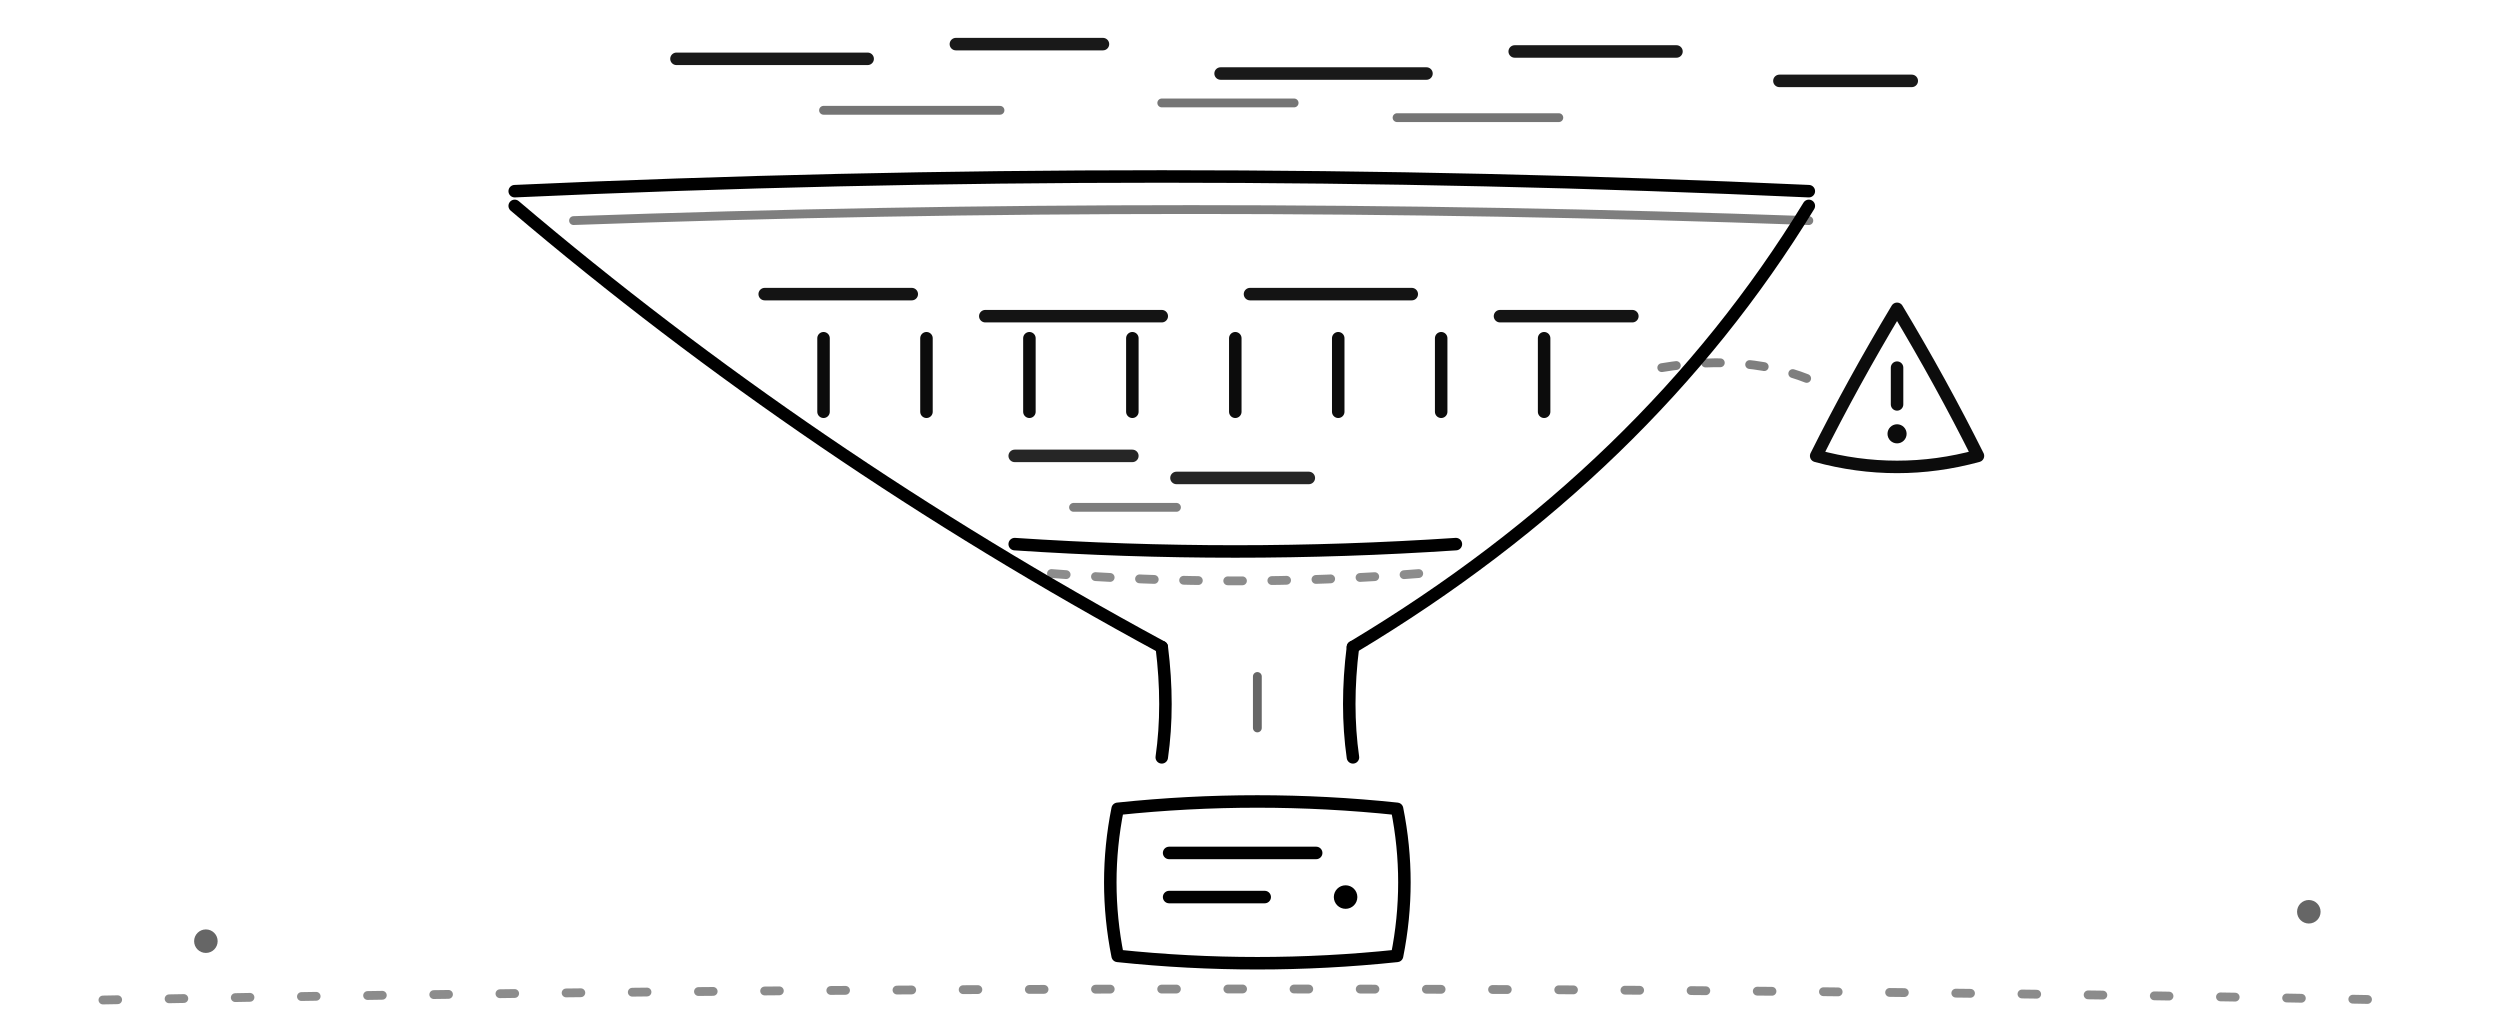
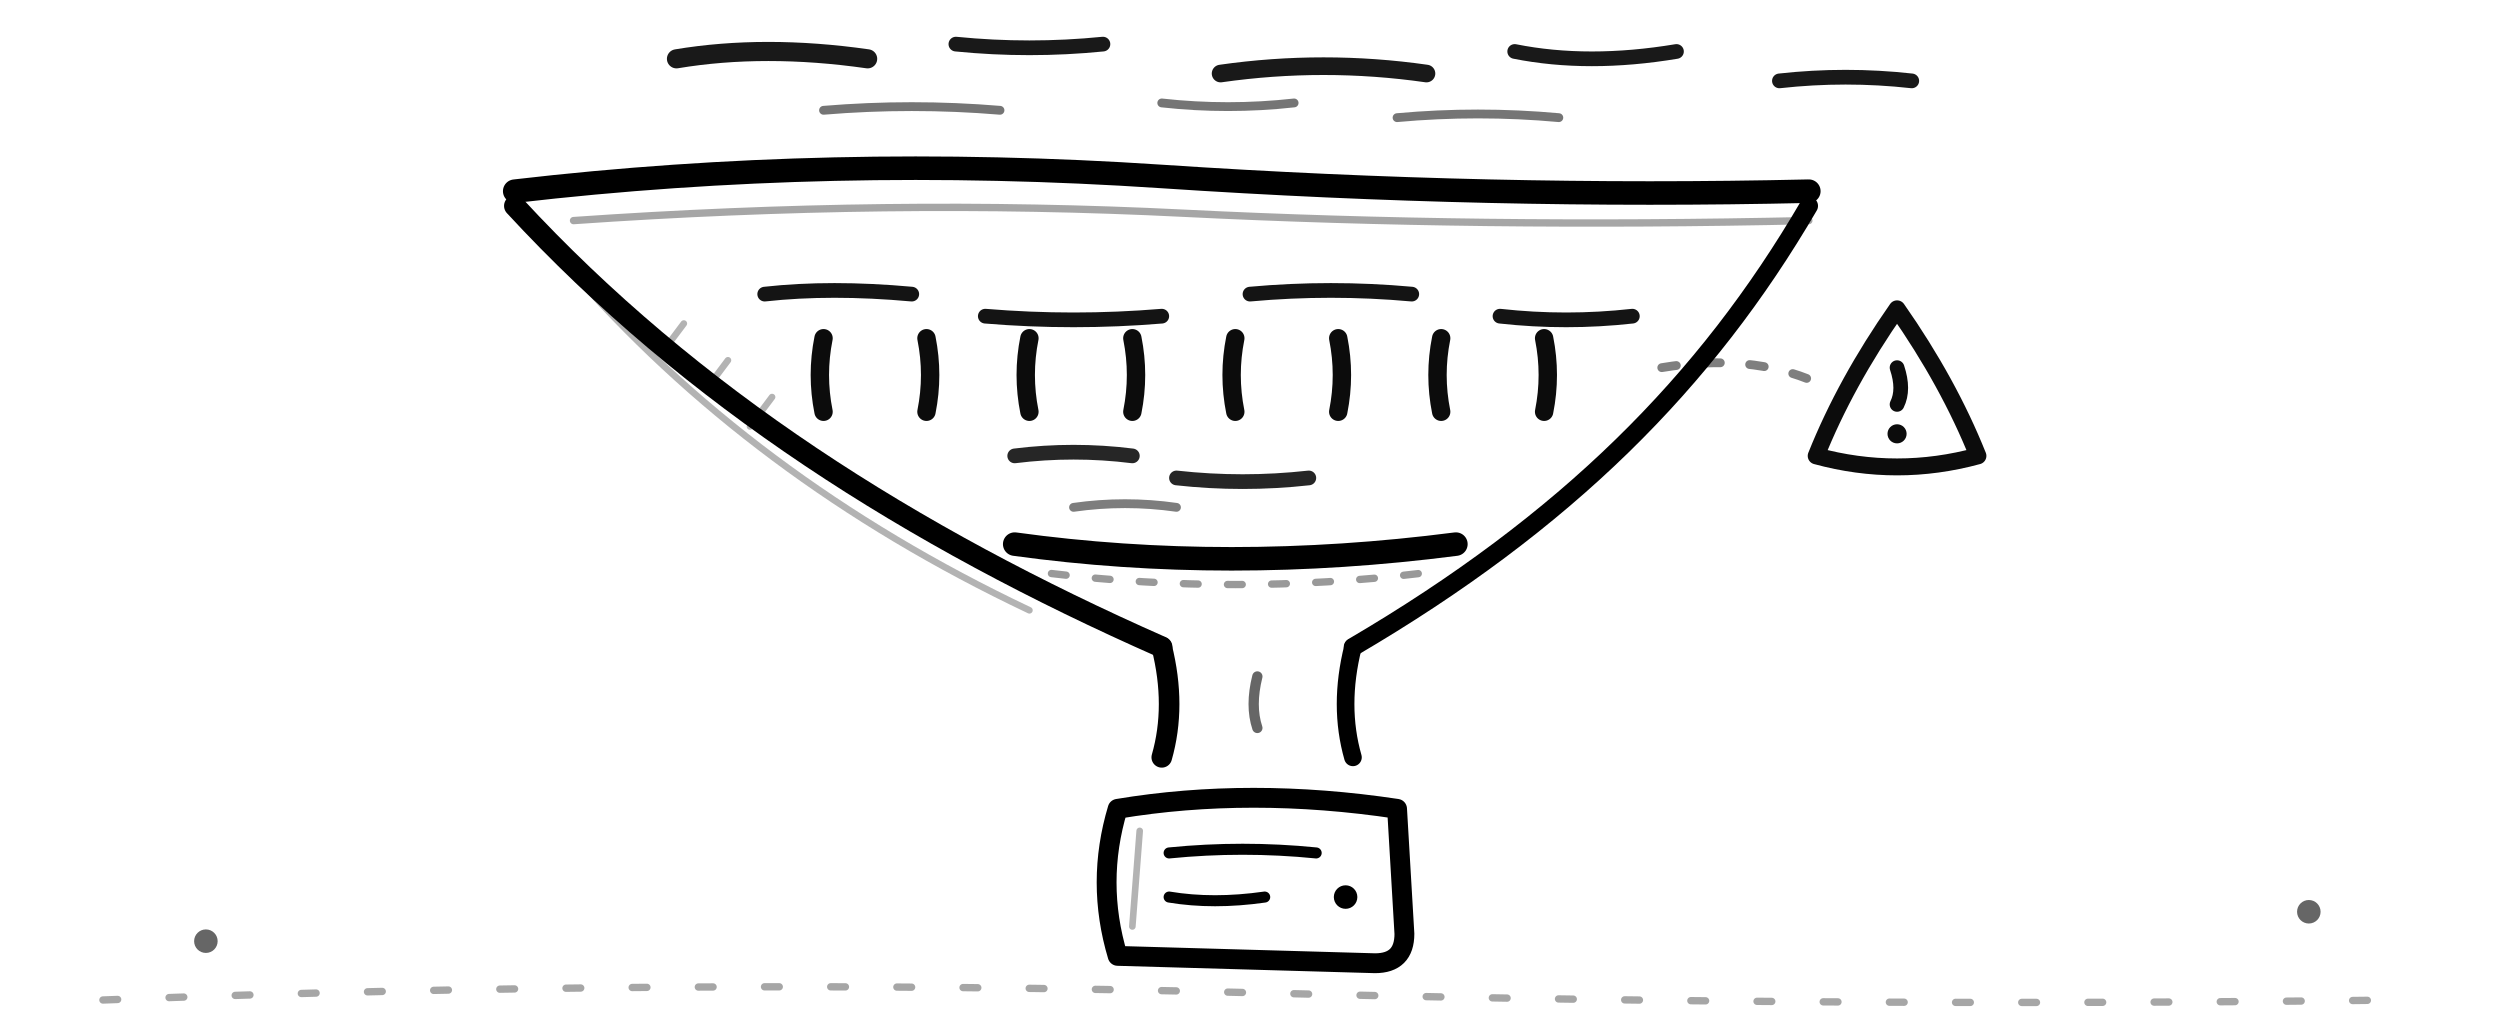
- <svg class="a-mem-funnel" viewBox="0 0 340 140" fill="none" stroke="currentColor" stroke-width="1.7" stroke-linecap="round" stroke-linejoin="round">
+ <svg class="a-mem-funnel" viewBox="0 0 340 140" fill="none" stroke="currentColor" stroke-width="2" stroke-linecap="round" stroke-linejoin="round">
  <g opacity=".9">
-     <path d="M92 8h26" pathLength="100" />
-     <path d="M130 6h20" pathLength="100" />
-     <path d="M166 10h28" pathLength="100" />
-     <path d="M206 7h22" pathLength="100" />
-     <path d="M242 11h18" pathLength="100" />
-     <path d="M112 15h24" opacity=".6" stroke-width="1.2" pathLength="100" />
-     <path d="M158 14h18" opacity=".6" stroke-width="1.2" pathLength="100" />
-     <path d="M190 16h22" opacity=".6" stroke-width="1.2" pathLength="100" />
+     <path d="M92 8q12-2 26 0" stroke-width="2.6" pathLength="100" />
+     <path d="M130 6q10 1 20 0" pathLength="100" />
+     <path d="M166 10q14-2 28 0" stroke-width="2.4" pathLength="100" />
+     <path d="M206 7q10 2 22 0" pathLength="100" />
+     <path d="M242 11q9-1 18 0" pathLength="100" />
+     <path d="M112 15q12-1 24 0" opacity=".6" stroke-width="1.2" pathLength="100" />
+     <path d="M158 14q9 1 18 0" opacity=".6" stroke-width="1.2" pathLength="100" />
+     <path d="M190 16q11-1 22 0" opacity=".6" stroke-width="1.2" pathLength="100" />
  </g>
-   <path d="M70 26q88-4 176 0" pathLength="100" />
-   <path d="M78 30q84-3 168 0" opacity=".5" stroke-width="1.2" pathLength="100" />
-   <path d="M70 28q40 34 88 60" pathLength="100" />
-   <path d="M246 28q-22 36-62 60" pathLength="100" />
-   <path d="M158 88q1 8 0 15" pathLength="100" />
-   <path d="M184 88q-1 8 0 15" pathLength="100" />
+   <path d="M70 26q43-5 88-2t88 2" stroke-width="3.2" pathLength="100" />
+   <path d="M78 30q43-3 83-1t85 1" opacity=".35" stroke-width="1" pathLength="100" />
+   <path d="M70 28C94 54 124 73 158 88" stroke-width="2.9" pathLength="100" />
+   <path d="M246 28c-14 24-33 43-62 60" stroke-width="2.5" pathLength="100" />
+   <path d="M158 88q2 8 0 15" stroke-width="2.8" pathLength="100" />
+   <path d="M184 88q-2 8 0 15" stroke-width="2.4" pathLength="100" />
  <g opacity=".92">
-     <path d="M104 40h20" pathLength="100" />
-     <path d="M134 43h24" pathLength="100" />
-     <path d="M170 40h22" pathLength="100" />
-     <path d="M204 43h18" pathLength="100" />
+     <path d="M104 40q9-1 20 0" pathLength="100" />
+     <path d="M134 43q12 1 24 0" pathLength="100" />
+     <path d="M170 40q11-1 22 0" pathLength="100" />
+     <path d="M204 43q9 1 18 0" pathLength="100" />
  </g>
-   <g opacity=".95">
-     <path d="M112 46q0 5 0 10" pathLength="100" />
-     <path d="M126 46q0 5 0 10" pathLength="100" />
-     <path d="M140 46q0 5 0 10" pathLength="100" />
-     <path d="M154 46q0 5 0 10" pathLength="100" />
-     <path d="M168 46q0 5 0 10" pathLength="100" />
-     <path d="M182 46q0 5 0 10" pathLength="100" />
-     <path d="M196 46q0 5 0 10" pathLength="100" />
-     <path d="M210 46q0 5 0 10" pathLength="100" />
+   <g opacity=".95" stroke-width="2.5">
+     <path d="M112 46q-1 5 0 10" pathLength="100" />
+     <path d="M126 46q1 5 0 10" pathLength="100" />
+     <path d="M140 46q-1 5 0 10" pathLength="100" />
+     <path d="M154 46q1 5 0 10" pathLength="100" />
+     <path d="M168 46q-1 5 0 10" pathLength="100" />
+     <path d="M182 46q1 5 0 10" pathLength="100" />
+     <path d="M196 46q-1 5 0 10" pathLength="100" />
+     <path d="M210 46q1 5 0 10" pathLength="100" />
  </g>
  <g opacity=".85">
-     <path d="M138 62h16" pathLength="100" />
-     <path d="M160 65h18" pathLength="100" />
-     <path d="M146 69h14" opacity=".6" stroke-width="1.2" pathLength="100" />
+     <path d="M138 62q8-1 16 0" pathLength="100" />
+     <path d="M160 65q9 1 18 0" pathLength="100" />
+     <path d="M146 69q7-1 14 0" opacity=".6" stroke-width="1.2" pathLength="100" />
  </g>
-   <path d="M138 74q30 2 60 0" pathLength="100" />
-   <path d="M143 78q25 2 50 0" opacity=".45" stroke-width="1.2" stroke-dasharray="2 4" pathLength="100" />
-   <path d="M171 92q0 4 0 7" opacity=".6" stroke-width="1.2" pathLength="100" />
-   <path d="M152 110q19-2 38 0q2 10 0 20q-19 2-38 0q-2-10 0-20" pathLength="100" />
-   <path d="M159 116h20" pathLength="100" />
-   <path d="M159 122h13" pathLength="100" />
+   <path d="M138 74q29 4 60 0" stroke-width="3.2" pathLength="100" />
+   <path d="M143 78q25 3 50 0" opacity=".4" stroke-width="1" stroke-dasharray="2 4" pathLength="100" />
+   <path d="M171 92q-1 4 0 7" opacity=".6" stroke-width="1.4" pathLength="100" />
+   <path d="M152 110q18-3 38 0l1 17q0 4-4 4l-35-1q-3-10 0-20" stroke-width="2.7" pathLength="100" />
+   <path d="M159 116q10-1 20 0" stroke-width="1.5" pathLength="100" />
+   <path d="M159 122q6 1 13 0" stroke-width="1.5" pathLength="100" />
  <circle cx="183" cy="122" r="1.6" fill="currentColor" stroke="none" />
  <path d="M226 50q12-2 21 2" opacity=".5" stroke-width="1.2" stroke-dasharray="2 4" pathLength="100" />
  <g opacity=".95">
-     <path d="M258 42q6 10 11 20q-11 3-22 0q5-10 11-20" pathLength="100" />
-     <path d="M258 50q0 3 0 5" pathLength="100" />
+     <path d="M258 42q7 10 11 20q-11 3-22 0q4-10 11-20" stroke-width="2.3" pathLength="100" />
+     <path d="M258 50q1 3 0 5" pathLength="100" />
    <circle cx="258" cy="59" r="1.3" fill="currentColor" stroke="none" />
  </g>
-   <path d="M14 136q156-3 312 0" opacity=".45" stroke-width="1.2" stroke-dasharray="2 7" pathLength="100" />
+   <path d="M14 136q78-3 156-1t156 1" opacity=".35" stroke-width="1" stroke-dasharray="2 7" pathLength="100" />
+   <path d="M77 36q25 29 63 47m-47-39-3 4m9 1-3 4m9 1-3 4M155 113l-1 13" opacity=".3" stroke-width=".9" pathLength="100" />
  <circle cx="28" cy="128" r="1.6" fill="currentColor" stroke="none" opacity=".6" />
  <circle cx="314" cy="124" r="1.6" fill="currentColor" stroke="none" opacity=".6" />
</svg>
